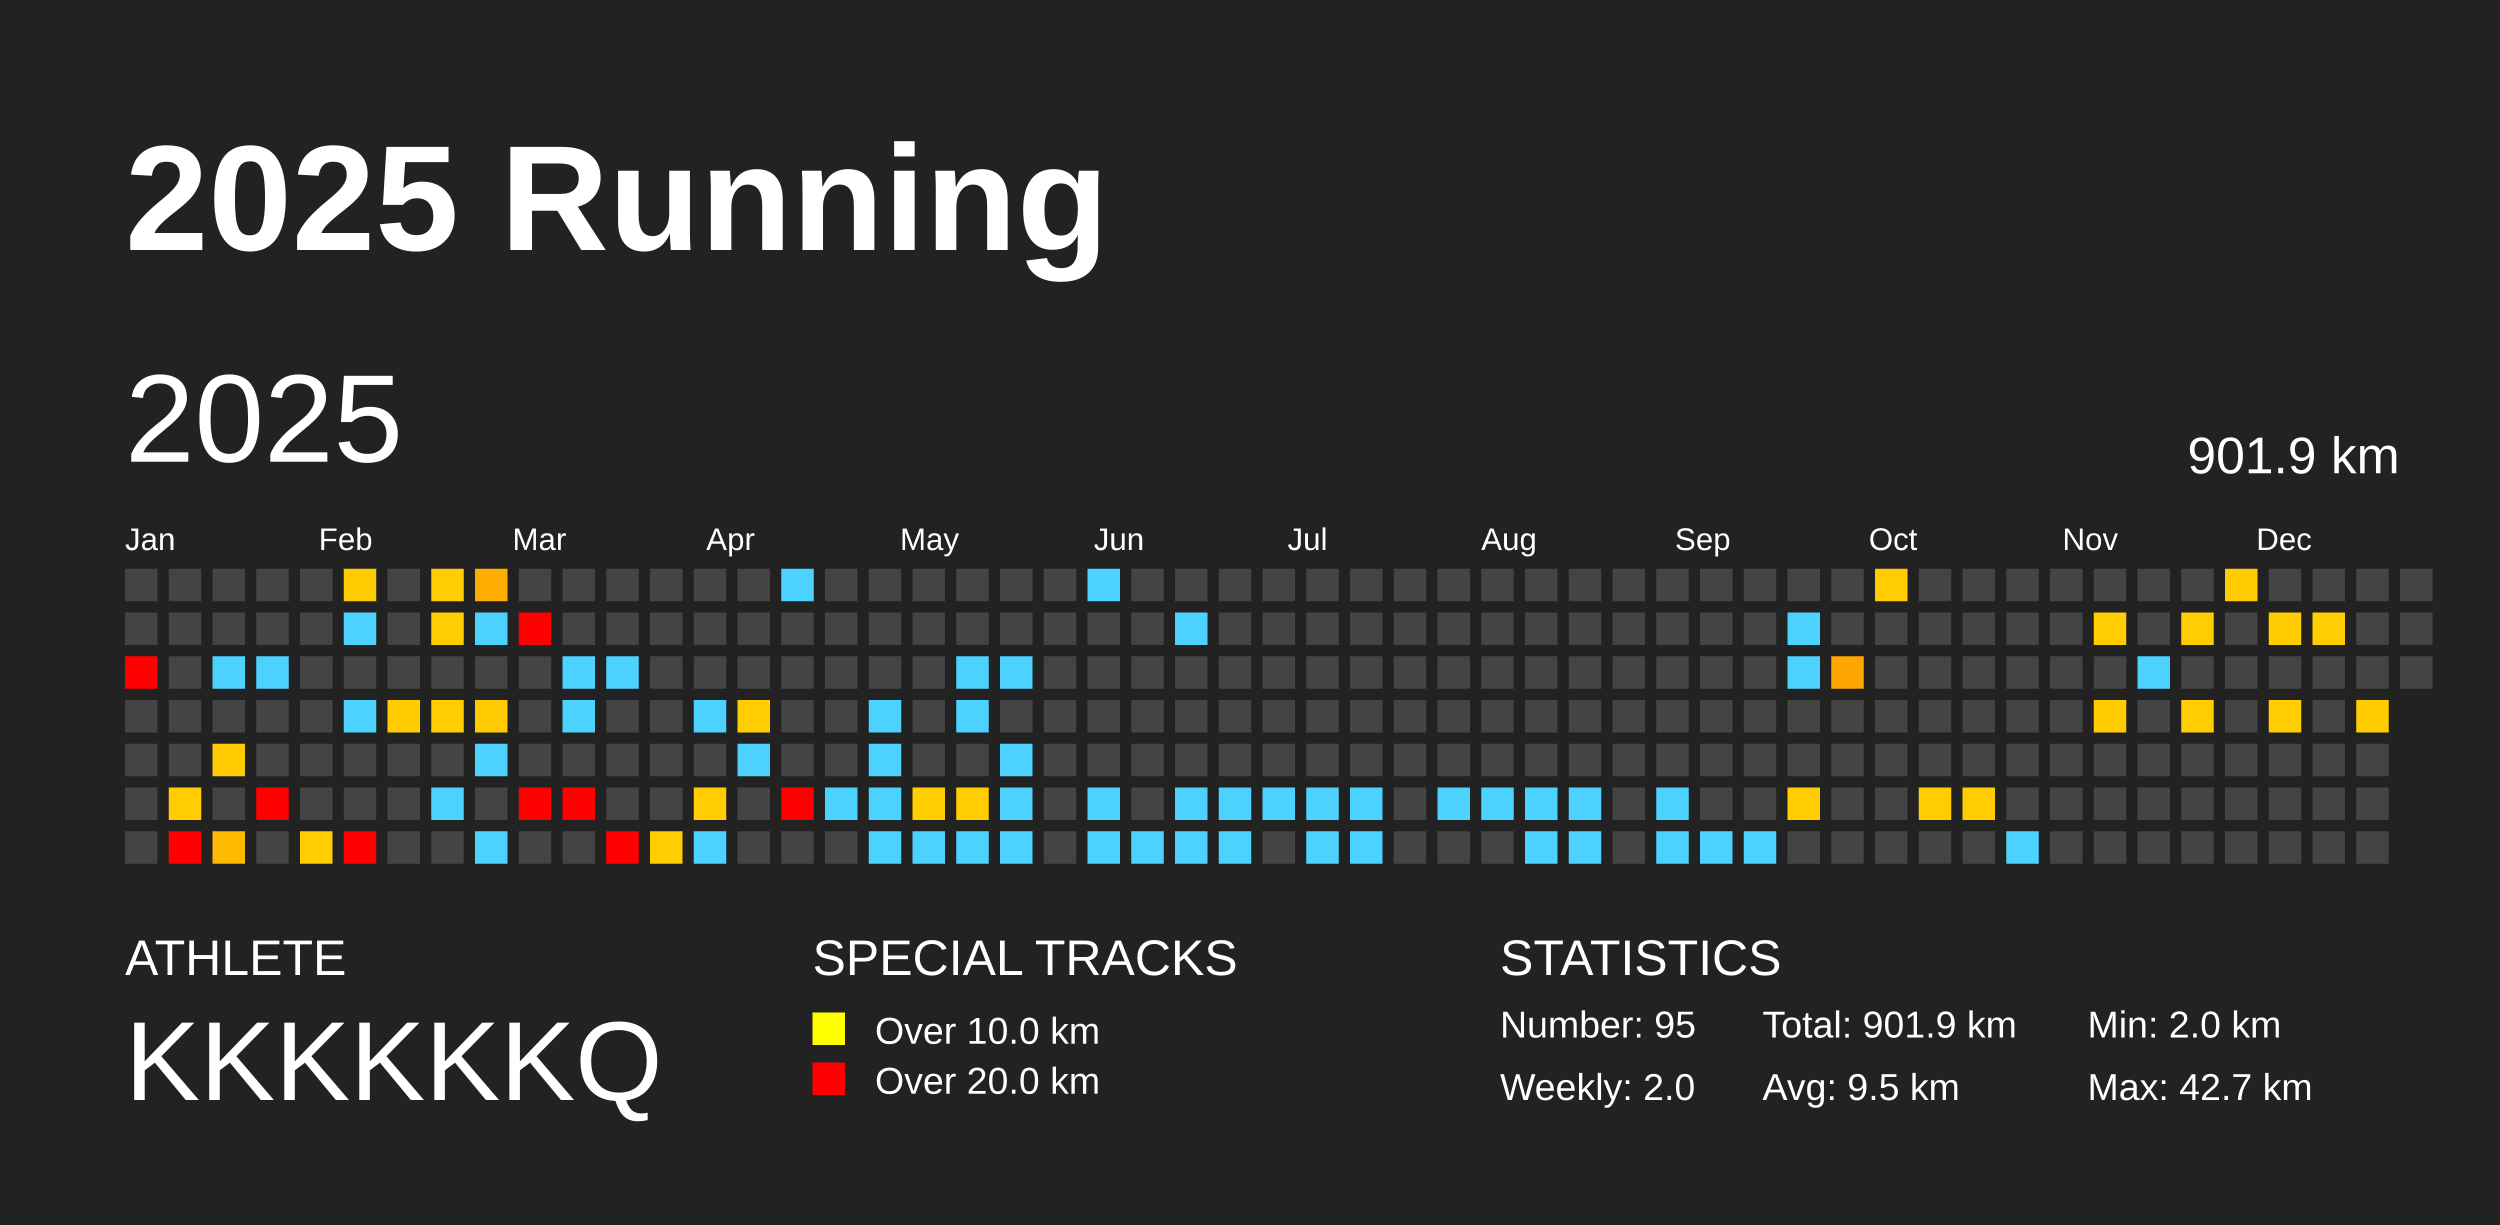
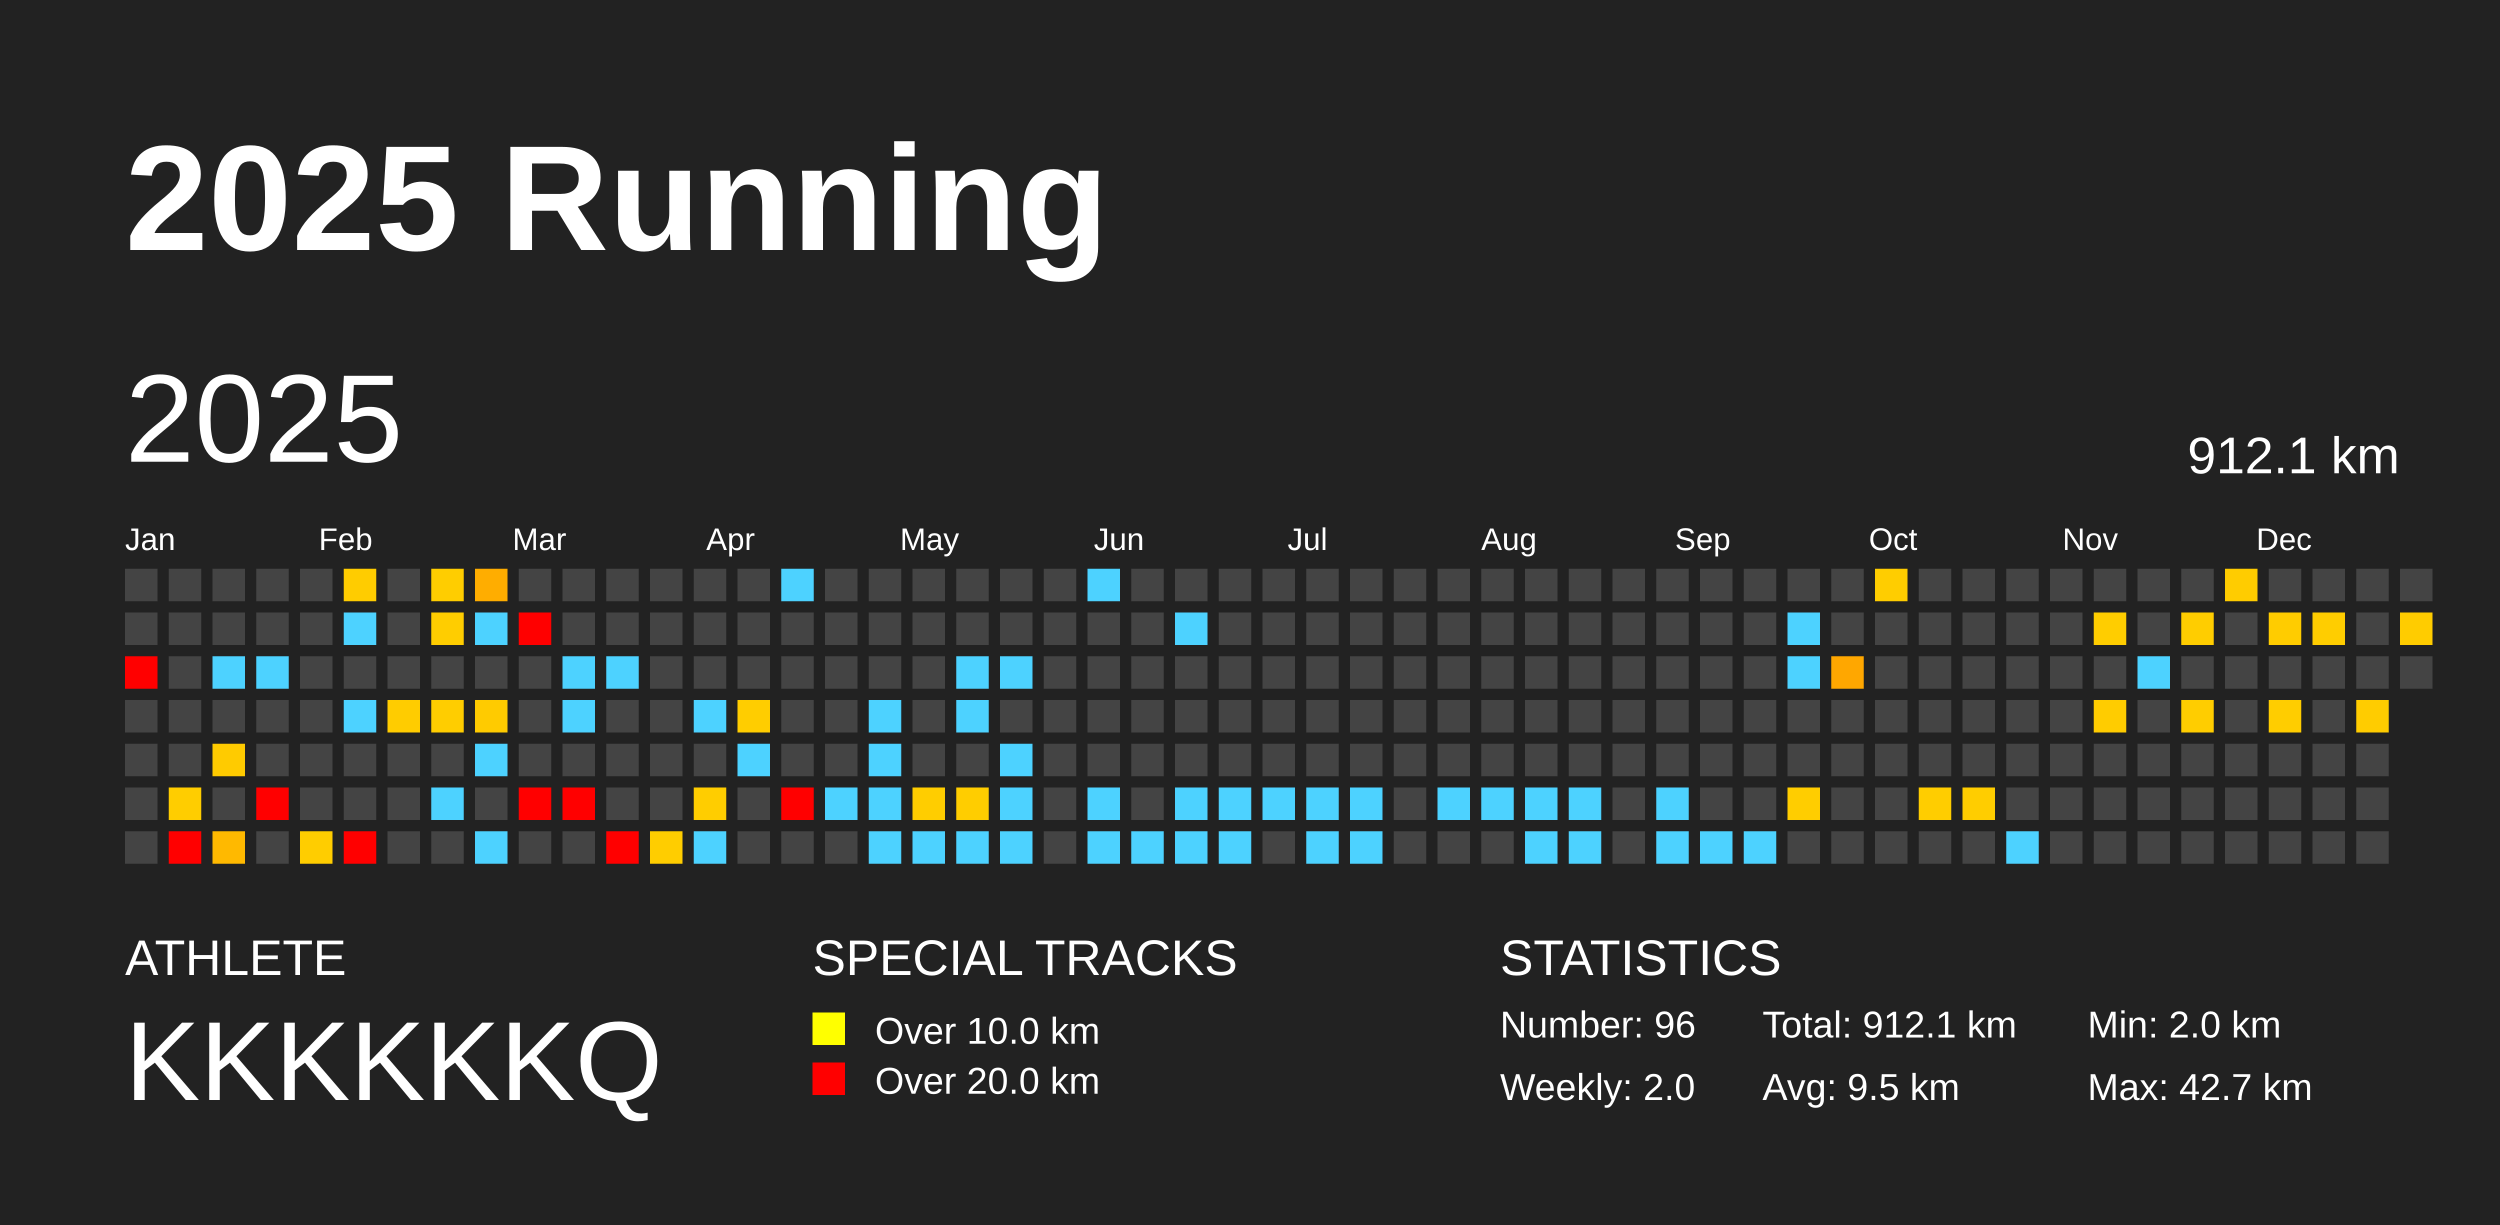
<svg xmlns="http://www.w3.org/2000/svg" baseProfile="full" height="98mm" version="1.1" viewBox="0,0,200,98" width="200mm">
  <defs />
  <rect fill="#222222" height="98" width="200" x="0" y="0" />
  <text fill="#FFFFFF" style="font-size:12px; font-family:Arial; font-weight:bold;" x="10" y="20">2025 Running</text>
  <text fill="#FFFFFF" style="font-size:4px; font-family:Arial" x="10" y="78">ATHLETE</text>
  <text fill="#FFFFFF" style="font-size:9px; font-family:Arial" x="10" y="88">KKKKKKQ</text>
  <text fill="#FFFFFF" style="font-size:4px; font-family:Arial" x="65" y="78">SPECIAL TRACKS</text>
  <rect fill="yellow" height="2.6" width="2.6" x="65" y="81" />
  <text fill="#FFFFFF" style="font-size:3px; font-family:Arial" x="70" y="83.5">Over 10.0 km</text>
  <rect fill="red" height="2.6" width="2.6" x="65" y="85" />
  <text fill="#FFFFFF" style="font-size:3px; font-family:Arial" x="70" y="87.5">Over 20.0 km</text>
  <text fill="#FFFFFF" style="font-size:4px; font-family:Arial" x="120" y="78">STATISTICS</text>
-   <text fill="#FFFFFF" style="font-size:3px; font-family:Arial" x="120" y="83">Number: 95</text>
+   <text fill="#FFFFFF" style="font-size:3px; font-family:Arial" x="120" y="83">Number: 96</text>
  <text fill="#FFFFFF" style="font-size:3px; font-family:Arial" x="120" y="88">Weekly: 2.0</text>
-   <text fill="#FFFFFF" style="font-size:3px; font-family:Arial" x="141" y="83">Total: 901.9 km</text>
+   <text fill="#FFFFFF" style="font-size:3px; font-family:Arial" x="141" y="83">Total: 912.1 km</text>
  <text fill="#FFFFFF" style="font-size:3px; font-family:Arial" x="141" y="88">Avg: 9.5 km</text>
  <text fill="#FFFFFF" style="font-size:3px; font-family:Arial" x="167" y="83">Min: 2.0 km</text>
  <text fill="#FFFFFF" style="font-size:3px; font-family:Arial" x="167" y="88">Max: 42.7 km</text>
  <text dominant-baseline="hanging" fill="#FFFFFF" style="font-size:10.0px; font-family:Arial;" x="10" y="30">2025</text>
-   <text dominant-baseline="hanging" fill="#FFFFFF" style="font-size:4.125px; font-family:Arial;" x="175" y="35">901.9 km</text>
+   <text dominant-baseline="hanging" fill="#FFFFFF" style="font-size:4.125px; font-family:Arial;" x="175" y="35">912.1 km</text>
  <text fill="#FFFFFF" style="font-size:2.5px; font-family:Arial" x="10.0" y="44">Jan</text>
  <text fill="#FFFFFF" style="font-size:2.5px; font-family:Arial" x="25.5" y="44">Feb</text>
  <text fill="#FFFFFF" style="font-size:2.5px; font-family:Arial" x="41.0" y="44">Mar</text>
  <text fill="#FFFFFF" style="font-size:2.5px; font-family:Arial" x="56.5" y="44">Apr</text>
  <text fill="#FFFFFF" style="font-size:2.5px; font-family:Arial" x="72.0" y="44">May</text>
  <text fill="#FFFFFF" style="font-size:2.5px; font-family:Arial" x="87.5" y="44">Jun</text>
  <text fill="#FFFFFF" style="font-size:2.5px; font-family:Arial" x="103.0" y="44">Jul</text>
  <text fill="#FFFFFF" style="font-size:2.5px; font-family:Arial" x="118.5" y="44">Aug</text>
  <text fill="#FFFFFF" style="font-size:2.5px; font-family:Arial" x="134.0" y="44">Sep</text>
  <text fill="#FFFFFF" style="font-size:2.5px; font-family:Arial" x="149.5" y="44">Oct</text>
  <text fill="#FFFFFF" style="font-size:2.5px; font-family:Arial" x="165.0" y="44">Nov</text>
  <text fill="#FFFFFF" style="font-size:2.5px; font-family:Arial" x="180.5" y="44">Dec</text>
  <rect fill="#444444" height="2.6" width="2.6" x="10.0" y="45.5" />
  <rect fill="#444444" height="2.6" width="2.6" x="10.0" y="49.0" />
  <rect fill="red" height="2.6" width="2.6" x="10.0" y="52.5" />
  <rect fill="#444444" height="2.6" width="2.6" x="10.0" y="56.0" />
  <rect fill="#444444" height="2.6" width="2.6" x="10.0" y="59.5" />
  <rect fill="#444444" height="2.6" width="2.6" x="10.0" y="63.0" />
  <rect fill="#444444" height="2.6" width="2.6" x="10.0" y="66.5" />
  <rect fill="#444444" height="2.6" width="2.6" x="13.5" y="45.5" />
  <rect fill="#444444" height="2.6" width="2.6" x="13.5" y="49.0" />
  <rect fill="#444444" height="2.6" width="2.6" x="13.5" y="52.5" />
  <rect fill="#444444" height="2.6" width="2.6" x="13.5" y="56.0" />
  <rect fill="#444444" height="2.6" width="2.6" x="13.5" y="59.5" />
  <rect fill="#ffcd00" height="2.6" width="2.6" x="13.5" y="63.0" />
  <rect fill="red" height="2.6" width="2.6" x="13.5" y="66.5" />
  <rect fill="#444444" height="2.6" width="2.6" x="17.0" y="45.5" />
  <rect fill="#444444" height="2.6" width="2.6" x="17.0" y="49.0" />
  <rect fill="#4dd2ff" height="2.6" width="2.6" x="17.0" y="52.5" />
  <rect fill="#444444" height="2.6" width="2.6" x="17.0" y="56.0" />
  <rect fill="#ffcb00" height="2.6" width="2.6" x="17.0" y="59.5" />
  <rect fill="#444444" height="2.6" width="2.6" x="17.0" y="63.0" />
  <rect fill="#ffb900" height="2.6" width="2.6" x="17.0" y="66.5" />
  <rect fill="#444444" height="2.6" width="2.6" x="20.5" y="45.5" />
  <rect fill="#444444" height="2.6" width="2.6" x="20.5" y="49.0" />
  <rect fill="#4dd2ff" height="2.6" width="2.6" x="20.5" y="52.5" />
  <rect fill="#444444" height="2.6" width="2.6" x="20.5" y="56.0" />
  <rect fill="#444444" height="2.6" width="2.6" x="20.5" y="59.5" />
  <rect fill="red" height="2.6" width="2.6" x="20.5" y="63.0" />
  <rect fill="#444444" height="2.6" width="2.6" x="20.5" y="66.5" />
  <rect fill="#444444" height="2.6" width="2.6" x="24.0" y="45.5" />
  <rect fill="#444444" height="2.6" width="2.6" x="24.0" y="49.0" />
  <rect fill="#444444" height="2.6" width="2.6" x="24.0" y="52.5" />
  <rect fill="#444444" height="2.6" width="2.6" x="24.0" y="56.0" />
  <rect fill="#444444" height="2.6" width="2.6" x="24.0" y="59.5" />
  <rect fill="#444444" height="2.6" width="2.6" x="24.0" y="63.0" />
  <rect fill="#ffcd00" height="2.6" width="2.6" x="24.0" y="66.5" />
  <rect fill="#ffcc00" height="2.6" width="2.6" x="27.5" y="45.5" />
  <rect fill="#4dd2ff" height="2.6" width="2.6" x="27.5" y="49.0" />
  <rect fill="#444444" height="2.6" width="2.6" x="27.5" y="52.5" />
  <rect fill="#4dd2ff" height="2.6" width="2.6" x="27.5" y="56.0" />
  <rect fill="#444444" height="2.6" width="2.6" x="27.5" y="59.5" />
  <rect fill="#444444" height="2.6" width="2.6" x="27.5" y="63.0" />
  <rect fill="red" height="2.6" width="2.6" x="27.5" y="66.5" />
  <rect fill="#444444" height="2.6" width="2.6" x="31.0" y="45.5" />
  <rect fill="#444444" height="2.6" width="2.6" x="31.0" y="49.0" />
  <rect fill="#444444" height="2.6" width="2.6" x="31.0" y="52.5" />
  <rect fill="#ffcc00" height="2.6" width="2.6" x="31.0" y="56.0" />
  <rect fill="#444444" height="2.6" width="2.6" x="31.0" y="59.5" />
  <rect fill="#444444" height="2.6" width="2.6" x="31.0" y="63.0" />
  <rect fill="#444444" height="2.6" width="2.6" x="31.0" y="66.5" />
  <rect fill="#ffcd00" height="2.6" width="2.6" x="34.5" y="45.5" />
  <rect fill="#ffcd00" height="2.6" width="2.6" x="34.5" y="49.0" />
  <rect fill="#444444" height="2.6" width="2.6" x="34.5" y="52.5" />
  <rect fill="#ffcd00" height="2.6" width="2.6" x="34.5" y="56.0" />
  <rect fill="#444444" height="2.6" width="2.6" x="34.5" y="59.5" />
  <rect fill="#4dd2ff" height="2.6" width="2.6" x="34.5" y="63.0" />
  <rect fill="#444444" height="2.6" width="2.6" x="34.5" y="66.5" />
  <rect fill="#ffad00" height="2.6" width="2.6" x="38.0" y="45.5" />
  <rect fill="#4dd2ff" height="2.6" width="2.6" x="38.0" y="49.0" />
  <rect fill="#444444" height="2.6" width="2.6" x="38.0" y="52.5" />
  <rect fill="#ffcb00" height="2.6" width="2.6" x="38.0" y="56.0" />
  <rect fill="#4dd2ff" height="2.6" width="2.6" x="38.0" y="59.5" />
  <rect fill="#444444" height="2.6" width="2.6" x="38.0" y="63.0" />
  <rect fill="#4dd2ff" height="2.6" width="2.6" x="38.0" y="66.5" />
  <rect fill="#444444" height="2.6" width="2.6" x="41.5" y="45.5" />
  <rect fill="red" height="2.6" width="2.6" x="41.5" y="49.0" />
  <rect fill="#444444" height="2.6" width="2.6" x="41.5" y="52.5" />
  <rect fill="#444444" height="2.6" width="2.6" x="41.5" y="56.0" />
  <rect fill="#444444" height="2.6" width="2.6" x="41.5" y="59.5" />
  <rect fill="red" height="2.6" width="2.6" x="41.5" y="63.0" />
  <rect fill="#444444" height="2.6" width="2.6" x="41.5" y="66.5" />
  <rect fill="#444444" height="2.6" width="2.6" x="45.0" y="45.5" />
  <rect fill="#444444" height="2.6" width="2.6" x="45.0" y="49.0" />
  <rect fill="#4dd2ff" height="2.6" width="2.6" x="45.0" y="52.5" />
  <rect fill="#4dd2ff" height="2.6" width="2.6" x="45.0" y="56.0" />
  <rect fill="#444444" height="2.6" width="2.6" x="45.0" y="59.5" />
  <rect fill="red" height="2.6" width="2.6" x="45.0" y="63.0" />
  <rect fill="#444444" height="2.6" width="2.6" x="45.0" y="66.5" />
  <rect fill="#444444" height="2.6" width="2.6" x="48.5" y="45.5" />
  <rect fill="#444444" height="2.6" width="2.6" x="48.5" y="49.0" />
  <rect fill="#4dd2ff" height="2.6" width="2.6" x="48.5" y="52.5" />
  <rect fill="#444444" height="2.6" width="2.6" x="48.5" y="56.0" />
  <rect fill="#444444" height="2.6" width="2.6" x="48.5" y="59.5" />
  <rect fill="#444444" height="2.6" width="2.6" x="48.5" y="63.0" />
  <rect fill="red" height="2.6" width="2.6" x="48.5" y="66.5" />
  <rect fill="#444444" height="2.6" width="2.6" x="52.0" y="45.5" />
  <rect fill="#444444" height="2.6" width="2.6" x="52.0" y="49.0" />
  <rect fill="#444444" height="2.6" width="2.6" x="52.0" y="52.5" />
  <rect fill="#444444" height="2.6" width="2.6" x="52.0" y="56.0" />
  <rect fill="#444444" height="2.6" width="2.6" x="52.0" y="59.5" />
  <rect fill="#444444" height="2.6" width="2.6" x="52.0" y="63.0" />
  <rect fill="#ffcd00" height="2.6" width="2.6" x="52.0" y="66.5" />
  <rect fill="#444444" height="2.6" width="2.6" x="55.5" y="45.5" />
  <rect fill="#444444" height="2.6" width="2.6" x="55.5" y="49.0" />
  <rect fill="#444444" height="2.6" width="2.6" x="55.5" y="52.5" />
  <rect fill="#4dd2ff" height="2.6" width="2.6" x="55.5" y="56.0" />
  <rect fill="#444444" height="2.6" width="2.6" x="55.5" y="59.5" />
  <rect fill="#ffcd00" height="2.6" width="2.6" x="55.5" y="63.0" />
  <rect fill="#4dd2ff" height="2.6" width="2.6" x="55.5" y="66.5" />
  <rect fill="#444444" height="2.6" width="2.6" x="59.0" y="45.5" />
  <rect fill="#444444" height="2.6" width="2.6" x="59.0" y="49.0" />
  <rect fill="#444444" height="2.6" width="2.6" x="59.0" y="52.5" />
  <rect fill="#ffcd00" height="2.6" width="2.6" x="59.0" y="56.0" />
  <rect fill="#4dd2ff" height="2.6" width="2.6" x="59.0" y="59.5" />
  <rect fill="#444444" height="2.6" width="2.6" x="59.0" y="63.0" />
  <rect fill="#444444" height="2.6" width="2.6" x="59.0" y="66.5" />
  <rect fill="#4dd2ff" height="2.6" width="2.6" x="62.5" y="45.5" />
  <rect fill="#444444" height="2.6" width="2.6" x="62.5" y="49.0" />
  <rect fill="#444444" height="2.6" width="2.6" x="62.5" y="52.5" />
  <rect fill="#444444" height="2.6" width="2.6" x="62.5" y="56.0" />
  <rect fill="#444444" height="2.6" width="2.6" x="62.5" y="59.5" />
  <rect fill="red" height="2.6" width="2.6" x="62.5" y="63.0" />
  <rect fill="#444444" height="2.6" width="2.6" x="62.5" y="66.5" />
  <rect fill="#444444" height="2.6" width="2.6" x="66.0" y="45.5" />
  <rect fill="#444444" height="2.6" width="2.6" x="66.0" y="49.0" />
  <rect fill="#444444" height="2.6" width="2.6" x="66.0" y="52.5" />
  <rect fill="#444444" height="2.6" width="2.6" x="66.0" y="56.0" />
  <rect fill="#444444" height="2.6" width="2.6" x="66.0" y="59.5" />
  <rect fill="#4dd2ff" height="2.6" width="2.6" x="66.0" y="63.0" />
  <rect fill="#444444" height="2.6" width="2.6" x="66.0" y="66.5" />
  <rect fill="#444444" height="2.6" width="2.6" x="69.5" y="45.5" />
  <rect fill="#444444" height="2.6" width="2.6" x="69.5" y="49.0" />
  <rect fill="#444444" height="2.6" width="2.6" x="69.5" y="52.5" />
  <rect fill="#4dd2ff" height="2.6" width="2.6" x="69.5" y="56.0" />
  <rect fill="#4dd2ff" height="2.6" width="2.6" x="69.5" y="59.5" />
  <rect fill="#4dd2ff" height="2.6" width="2.6" x="69.5" y="63.0" />
  <rect fill="#4dd2ff" height="2.6" width="2.6" x="69.5" y="66.5" />
  <rect fill="#444444" height="2.6" width="2.6" x="73.0" y="45.5" />
  <rect fill="#444444" height="2.6" width="2.6" x="73.0" y="49.0" />
  <rect fill="#444444" height="2.6" width="2.6" x="73.0" y="52.5" />
  <rect fill="#444444" height="2.6" width="2.6" x="73.0" y="56.0" />
  <rect fill="#444444" height="2.6" width="2.6" x="73.0" y="59.5" />
  <rect fill="#ffcd00" height="2.6" width="2.6" x="73.0" y="63.0" />
  <rect fill="#4dd2ff" height="2.6" width="2.6" x="73.0" y="66.5" />
  <rect fill="#444444" height="2.6" width="2.6" x="76.5" y="45.5" />
  <rect fill="#444444" height="2.6" width="2.6" x="76.5" y="49.0" />
  <rect fill="#4dd2ff" height="2.6" width="2.6" x="76.5" y="52.5" />
  <rect fill="#4dd2ff" height="2.6" width="2.6" x="76.5" y="56.0" />
  <rect fill="#444444" height="2.6" width="2.6" x="76.5" y="59.5" />
  <rect fill="#ffcd00" height="2.6" width="2.6" x="76.5" y="63.0" />
  <rect fill="#4dd2ff" height="2.6" width="2.6" x="76.5" y="66.5" />
  <rect fill="#444444" height="2.6" width="2.6" x="80.0" y="45.5" />
  <rect fill="#444444" height="2.6" width="2.6" x="80.0" y="49.0" />
  <rect fill="#4dd2ff" height="2.6" width="2.6" x="80.0" y="52.5" />
  <rect fill="#444444" height="2.6" width="2.6" x="80.0" y="56.0" />
  <rect fill="#4dd2ff" height="2.6" width="2.6" x="80.0" y="59.5" />
  <rect fill="#4dd2ff" height="2.6" width="2.6" x="80.0" y="63.0" />
  <rect fill="#4dd2ff" height="2.6" width="2.6" x="80.0" y="66.5" />
  <rect fill="#444444" height="2.6" width="2.6" x="83.5" y="45.5" />
  <rect fill="#444444" height="2.6" width="2.6" x="83.5" y="49.0" />
  <rect fill="#444444" height="2.6" width="2.6" x="83.5" y="52.5" />
  <rect fill="#444444" height="2.6" width="2.6" x="83.5" y="56.0" />
  <rect fill="#444444" height="2.6" width="2.6" x="83.5" y="59.5" />
  <rect fill="#444444" height="2.6" width="2.6" x="83.5" y="63.0" />
  <rect fill="#444444" height="2.6" width="2.6" x="83.5" y="66.5" />
  <rect fill="#4dd2ff" height="2.6" width="2.6" x="87.0" y="45.5" />
  <rect fill="#444444" height="2.6" width="2.6" x="87.0" y="49.0" />
  <rect fill="#444444" height="2.6" width="2.6" x="87.0" y="52.5" />
  <rect fill="#444444" height="2.6" width="2.6" x="87.0" y="56.0" />
  <rect fill="#444444" height="2.6" width="2.6" x="87.0" y="59.5" />
  <rect fill="#4dd2ff" height="2.6" width="2.6" x="87.0" y="63.0" />
  <rect fill="#4dd2ff" height="2.6" width="2.6" x="87.0" y="66.5" />
  <rect fill="#444444" height="2.6" width="2.6" x="90.5" y="45.5" />
  <rect fill="#444444" height="2.6" width="2.6" x="90.5" y="49.0" />
  <rect fill="#444444" height="2.6" width="2.6" x="90.5" y="52.5" />
  <rect fill="#444444" height="2.6" width="2.6" x="90.5" y="56.0" />
  <rect fill="#444444" height="2.6" width="2.6" x="90.5" y="59.5" />
  <rect fill="#444444" height="2.6" width="2.6" x="90.5" y="63.0" />
  <rect fill="#4dd2ff" height="2.6" width="2.6" x="90.5" y="66.5" />
  <rect fill="#444444" height="2.6" width="2.6" x="94.0" y="45.5" />
  <rect fill="#4dd2ff" height="2.6" width="2.6" x="94.0" y="49.0" />
  <rect fill="#444444" height="2.6" width="2.6" x="94.0" y="52.5" />
  <rect fill="#444444" height="2.6" width="2.6" x="94.0" y="56.0" />
  <rect fill="#444444" height="2.6" width="2.6" x="94.0" y="59.5" />
  <rect fill="#4dd2ff" height="2.6" width="2.6" x="94.0" y="63.0" />
  <rect fill="#4dd2ff" height="2.6" width="2.6" x="94.0" y="66.5" />
  <rect fill="#444444" height="2.6" width="2.6" x="97.5" y="45.5" />
  <rect fill="#444444" height="2.6" width="2.6" x="97.5" y="49.0" />
  <rect fill="#444444" height="2.6" width="2.6" x="97.5" y="52.5" />
  <rect fill="#444444" height="2.6" width="2.6" x="97.5" y="56.0" />
  <rect fill="#444444" height="2.6" width="2.6" x="97.5" y="59.5" />
  <rect fill="#4dd2ff" height="2.6" width="2.6" x="97.5" y="63.0" />
  <rect fill="#4dd2ff" height="2.6" width="2.6" x="97.5" y="66.5" />
  <rect fill="#444444" height="2.6" width="2.6" x="101.0" y="45.5" />
  <rect fill="#444444" height="2.6" width="2.6" x="101.0" y="49.0" />
  <rect fill="#444444" height="2.6" width="2.6" x="101.0" y="52.5" />
  <rect fill="#444444" height="2.6" width="2.6" x="101.0" y="56.0" />
  <rect fill="#444444" height="2.6" width="2.6" x="101.0" y="59.5" />
  <rect fill="#4dd2ff" height="2.6" width="2.6" x="101.0" y="63.0" />
  <rect fill="#444444" height="2.6" width="2.6" x="101.0" y="66.5" />
  <rect fill="#444444" height="2.6" width="2.6" x="104.5" y="45.5" />
  <rect fill="#444444" height="2.6" width="2.6" x="104.5" y="49.0" />
  <rect fill="#444444" height="2.6" width="2.6" x="104.5" y="52.5" />
  <rect fill="#444444" height="2.6" width="2.6" x="104.5" y="56.0" />
  <rect fill="#444444" height="2.6" width="2.6" x="104.5" y="59.5" />
  <rect fill="#4dd2ff" height="2.6" width="2.6" x="104.5" y="63.0" />
  <rect fill="#4dd2ff" height="2.6" width="2.6" x="104.5" y="66.5" />
  <rect fill="#444444" height="2.6" width="2.6" x="108.0" y="45.5" />
  <rect fill="#444444" height="2.6" width="2.6" x="108.0" y="49.0" />
  <rect fill="#444444" height="2.6" width="2.6" x="108.0" y="52.5" />
  <rect fill="#444444" height="2.6" width="2.6" x="108.0" y="56.0" />
  <rect fill="#444444" height="2.6" width="2.6" x="108.0" y="59.5" />
  <rect fill="#4dd2ff" height="2.6" width="2.6" x="108.0" y="63.0" />
  <rect fill="#4dd2ff" height="2.6" width="2.6" x="108.0" y="66.5" />
  <rect fill="#444444" height="2.6" width="2.6" x="111.5" y="45.5" />
  <rect fill="#444444" height="2.6" width="2.6" x="111.5" y="49.0" />
  <rect fill="#444444" height="2.6" width="2.6" x="111.5" y="52.5" />
  <rect fill="#444444" height="2.6" width="2.6" x="111.5" y="56.0" />
  <rect fill="#444444" height="2.6" width="2.6" x="111.5" y="59.5" />
  <rect fill="#444444" height="2.6" width="2.6" x="111.5" y="63.0" />
  <rect fill="#444444" height="2.6" width="2.6" x="111.5" y="66.5" />
  <rect fill="#444444" height="2.6" width="2.6" x="115.0" y="45.5" />
  <rect fill="#444444" height="2.6" width="2.6" x="115.0" y="49.0" />
  <rect fill="#444444" height="2.6" width="2.6" x="115.0" y="52.5" />
  <rect fill="#444444" height="2.6" width="2.6" x="115.0" y="56.0" />
  <rect fill="#444444" height="2.6" width="2.6" x="115.0" y="59.5" />
  <rect fill="#4dd2ff" height="2.6" width="2.6" x="115.0" y="63.0" />
  <rect fill="#444444" height="2.6" width="2.6" x="115.0" y="66.5" />
  <rect fill="#444444" height="2.6" width="2.6" x="118.5" y="45.5" />
  <rect fill="#444444" height="2.6" width="2.6" x="118.5" y="49.0" />
  <rect fill="#444444" height="2.6" width="2.6" x="118.5" y="52.5" />
  <rect fill="#444444" height="2.6" width="2.6" x="118.5" y="56.0" />
  <rect fill="#444444" height="2.6" width="2.6" x="118.5" y="59.5" />
  <rect fill="#4dd2ff" height="2.6" width="2.6" x="118.5" y="63.0" />
  <rect fill="#444444" height="2.6" width="2.6" x="118.5" y="66.5" />
  <rect fill="#444444" height="2.6" width="2.6" x="122.0" y="45.5" />
  <rect fill="#444444" height="2.6" width="2.6" x="122.0" y="49.0" />
  <rect fill="#444444" height="2.6" width="2.6" x="122.0" y="52.5" />
  <rect fill="#444444" height="2.6" width="2.6" x="122.0" y="56.0" />
  <rect fill="#444444" height="2.6" width="2.6" x="122.0" y="59.5" />
  <rect fill="#4dd2ff" height="2.6" width="2.6" x="122.0" y="63.0" />
  <rect fill="#4dd2ff" height="2.6" width="2.6" x="122.0" y="66.5" />
  <rect fill="#444444" height="2.6" width="2.6" x="125.5" y="45.5" />
  <rect fill="#444444" height="2.6" width="2.6" x="125.5" y="49.0" />
  <rect fill="#444444" height="2.6" width="2.6" x="125.5" y="52.5" />
  <rect fill="#444444" height="2.6" width="2.6" x="125.5" y="56.0" />
  <rect fill="#444444" height="2.6" width="2.6" x="125.5" y="59.5" />
  <rect fill="#4dd2ff" height="2.6" width="2.6" x="125.5" y="63.0" />
  <rect fill="#4dd2ff" height="2.6" width="2.6" x="125.5" y="66.5" />
  <rect fill="#444444" height="2.6" width="2.6" x="129.0" y="45.5" />
  <rect fill="#444444" height="2.6" width="2.6" x="129.0" y="49.0" />
  <rect fill="#444444" height="2.6" width="2.6" x="129.0" y="52.5" />
  <rect fill="#444444" height="2.6" width="2.6" x="129.0" y="56.0" />
  <rect fill="#444444" height="2.6" width="2.6" x="129.0" y="59.5" />
  <rect fill="#444444" height="2.6" width="2.6" x="129.0" y="63.0" />
  <rect fill="#444444" height="2.6" width="2.6" x="129.0" y="66.5" />
  <rect fill="#444444" height="2.6" width="2.6" x="132.5" y="45.5" />
  <rect fill="#444444" height="2.6" width="2.6" x="132.5" y="49.0" />
  <rect fill="#444444" height="2.6" width="2.6" x="132.5" y="52.5" />
  <rect fill="#444444" height="2.6" width="2.6" x="132.5" y="56.0" />
  <rect fill="#444444" height="2.6" width="2.6" x="132.5" y="59.5" />
  <rect fill="#4dd2ff" height="2.6" width="2.6" x="132.5" y="63.0" />
  <rect fill="#4dd2ff" height="2.6" width="2.6" x="132.5" y="66.5" />
  <rect fill="#444444" height="2.6" width="2.6" x="136.0" y="45.5" />
  <rect fill="#444444" height="2.6" width="2.6" x="136.0" y="49.0" />
  <rect fill="#444444" height="2.6" width="2.6" x="136.0" y="52.5" />
  <rect fill="#444444" height="2.6" width="2.6" x="136.0" y="56.0" />
  <rect fill="#444444" height="2.6" width="2.6" x="136.0" y="59.5" />
  <rect fill="#444444" height="2.6" width="2.6" x="136.0" y="63.0" />
  <rect fill="#4dd2ff" height="2.6" width="2.6" x="136.0" y="66.5" />
  <rect fill="#444444" height="2.6" width="2.6" x="139.5" y="45.5" />
  <rect fill="#444444" height="2.6" width="2.6" x="139.5" y="49.0" />
  <rect fill="#444444" height="2.6" width="2.6" x="139.5" y="52.5" />
  <rect fill="#444444" height="2.6" width="2.6" x="139.5" y="56.0" />
  <rect fill="#444444" height="2.6" width="2.6" x="139.5" y="59.5" />
  <rect fill="#444444" height="2.6" width="2.6" x="139.5" y="63.0" />
  <rect fill="#4dd2ff" height="2.6" width="2.6" x="139.5" y="66.5" />
  <rect fill="#444444" height="2.6" width="2.6" x="143.0" y="45.5" />
  <rect fill="#4dd2ff" height="2.6" width="2.6" x="143.0" y="49.0" />
  <rect fill="#4dd2ff" height="2.6" width="2.6" x="143.0" y="52.5" />
  <rect fill="#444444" height="2.6" width="2.6" x="143.0" y="56.0" />
  <rect fill="#444444" height="2.6" width="2.6" x="143.0" y="59.5" />
  <rect fill="#ffcd00" height="2.6" width="2.6" x="143.0" y="63.0" />
  <rect fill="#444444" height="2.6" width="2.6" x="143.0" y="66.5" />
  <rect fill="#444444" height="2.6" width="2.6" x="146.5" y="45.5" />
  <rect fill="#444444" height="2.6" width="2.6" x="146.5" y="49.0" />
  <rect fill="#ffa700" height="2.6" width="2.6" x="146.5" y="52.5" />
  <rect fill="#444444" height="2.6" width="2.6" x="146.5" y="56.0" />
  <rect fill="#444444" height="2.6" width="2.6" x="146.5" y="59.5" />
  <rect fill="#444444" height="2.6" width="2.6" x="146.5" y="63.0" />
  <rect fill="#444444" height="2.6" width="2.6" x="146.5" y="66.5" />
  <rect fill="#ffcd00" height="2.6" width="2.6" x="150.0" y="45.5" />
  <rect fill="#444444" height="2.6" width="2.6" x="150.0" y="49.0" />
  <rect fill="#444444" height="2.6" width="2.6" x="150.0" y="52.5" />
  <rect fill="#444444" height="2.6" width="2.6" x="150.0" y="56.0" />
  <rect fill="#444444" height="2.6" width="2.6" x="150.0" y="59.5" />
  <rect fill="#444444" height="2.6" width="2.6" x="150.0" y="63.0" />
  <rect fill="#444444" height="2.6" width="2.6" x="150.0" y="66.5" />
  <rect fill="#444444" height="2.6" width="2.6" x="153.5" y="45.5" />
  <rect fill="#444444" height="2.6" width="2.6" x="153.5" y="49.0" />
  <rect fill="#444444" height="2.6" width="2.6" x="153.5" y="52.5" />
  <rect fill="#444444" height="2.6" width="2.6" x="153.5" y="56.0" />
  <rect fill="#444444" height="2.6" width="2.6" x="153.5" y="59.5" />
  <rect fill="#ffcd00" height="2.6" width="2.6" x="153.5" y="63.0" />
  <rect fill="#444444" height="2.6" width="2.6" x="153.5" y="66.5" />
  <rect fill="#444444" height="2.6" width="2.6" x="157.0" y="45.5" />
  <rect fill="#444444" height="2.6" width="2.6" x="157.0" y="49.0" />
  <rect fill="#444444" height="2.6" width="2.6" x="157.0" y="52.5" />
  <rect fill="#444444" height="2.6" width="2.6" x="157.0" y="56.0" />
  <rect fill="#444444" height="2.6" width="2.6" x="157.0" y="59.5" />
  <rect fill="#ffcd00" height="2.6" width="2.6" x="157.0" y="63.0" />
  <rect fill="#444444" height="2.6" width="2.6" x="157.0" y="66.5" />
  <rect fill="#444444" height="2.6" width="2.6" x="160.5" y="45.5" />
  <rect fill="#444444" height="2.6" width="2.6" x="160.5" y="49.0" />
  <rect fill="#444444" height="2.6" width="2.6" x="160.5" y="52.5" />
  <rect fill="#444444" height="2.6" width="2.6" x="160.5" y="56.0" />
  <rect fill="#444444" height="2.6" width="2.6" x="160.5" y="59.5" />
  <rect fill="#444444" height="2.6" width="2.6" x="160.5" y="63.0" />
  <rect fill="#4dd2ff" height="2.6" width="2.6" x="160.5" y="66.5" />
  <rect fill="#444444" height="2.6" width="2.6" x="164.0" y="45.5" />
  <rect fill="#444444" height="2.6" width="2.6" x="164.0" y="49.0" />
  <rect fill="#444444" height="2.6" width="2.6" x="164.0" y="52.5" />
  <rect fill="#444444" height="2.6" width="2.6" x="164.0" y="56.0" />
  <rect fill="#444444" height="2.6" width="2.6" x="164.0" y="59.5" />
  <rect fill="#444444" height="2.6" width="2.6" x="164.0" y="63.0" />
  <rect fill="#444444" height="2.6" width="2.6" x="164.0" y="66.5" />
  <rect fill="#444444" height="2.6" width="2.6" x="167.5" y="45.5" />
  <rect fill="#ffcd00" height="2.6" width="2.6" x="167.5" y="49.0" />
  <rect fill="#444444" height="2.6" width="2.6" x="167.5" y="52.5" />
  <rect fill="#ffcc00" height="2.6" width="2.6" x="167.5" y="56.0" />
  <rect fill="#444444" height="2.6" width="2.6" x="167.5" y="59.5" />
  <rect fill="#444444" height="2.6" width="2.6" x="167.5" y="63.0" />
  <rect fill="#444444" height="2.6" width="2.6" x="167.5" y="66.5" />
  <rect fill="#444444" height="2.6" width="2.6" x="171.0" y="45.5" />
  <rect fill="#444444" height="2.6" width="2.6" x="171.0" y="49.0" />
  <rect fill="#4dd2ff" height="2.6" width="2.6" x="171.0" y="52.5" />
  <rect fill="#444444" height="2.6" width="2.6" x="171.0" y="56.0" />
  <rect fill="#444444" height="2.6" width="2.6" x="171.0" y="59.5" />
  <rect fill="#444444" height="2.6" width="2.6" x="171.0" y="63.0" />
  <rect fill="#444444" height="2.6" width="2.6" x="171.0" y="66.5" />
  <rect fill="#444444" height="2.6" width="2.6" x="174.5" y="45.5" />
  <rect fill="#ffcd00" height="2.6" width="2.6" x="174.5" y="49.0" />
  <rect fill="#444444" height="2.6" width="2.6" x="174.5" y="52.5" />
  <rect fill="#ffcd00" height="2.6" width="2.6" x="174.5" y="56.0" />
  <rect fill="#444444" height="2.6" width="2.6" x="174.5" y="59.5" />
  <rect fill="#444444" height="2.6" width="2.6" x="174.5" y="63.0" />
  <rect fill="#444444" height="2.6" width="2.6" x="174.5" y="66.5" />
  <rect fill="#ffcc00" height="2.6" width="2.6" x="178.0" y="45.5" />
  <rect fill="#444444" height="2.6" width="2.6" x="178.0" y="49.0" />
  <rect fill="#444444" height="2.6" width="2.6" x="178.0" y="52.5" />
  <rect fill="#444444" height="2.6" width="2.6" x="178.0" y="56.0" />
  <rect fill="#444444" height="2.6" width="2.6" x="178.0" y="59.5" />
  <rect fill="#444444" height="2.6" width="2.6" x="178.0" y="63.0" />
  <rect fill="#444444" height="2.6" width="2.6" x="178.0" y="66.5" />
  <rect fill="#444444" height="2.6" width="2.6" x="181.5" y="45.5" />
  <rect fill="#ffcc00" height="2.6" width="2.6" x="181.5" y="49.0" />
  <rect fill="#444444" height="2.6" width="2.6" x="181.5" y="52.5" />
  <rect fill="#ffcd00" height="2.6" width="2.6" x="181.5" y="56.0" />
  <rect fill="#444444" height="2.6" width="2.6" x="181.5" y="59.5" />
  <rect fill="#444444" height="2.6" width="2.6" x="181.5" y="63.0" />
  <rect fill="#444444" height="2.6" width="2.6" x="181.5" y="66.5" />
  <rect fill="#444444" height="2.6" width="2.6" x="185.0" y="45.5" />
  <rect fill="#ffcd00" height="2.6" width="2.6" x="185.0" y="49.0" />
  <rect fill="#444444" height="2.6" width="2.6" x="185.0" y="52.5" />
  <rect fill="#444444" height="2.6" width="2.6" x="185.0" y="56.0" />
  <rect fill="#444444" height="2.6" width="2.6" x="185.0" y="59.5" />
  <rect fill="#444444" height="2.6" width="2.6" x="185.0" y="63.0" />
  <rect fill="#444444" height="2.6" width="2.6" x="185.0" y="66.5" />
  <rect fill="#444444" height="2.6" width="2.6" x="188.5" y="45.5" />
  <rect fill="#444444" height="2.6" width="2.6" x="188.5" y="49.0" />
  <rect fill="#444444" height="2.6" width="2.6" x="188.5" y="52.5" />
  <rect fill="#ffcc00" height="2.6" width="2.6" x="188.5" y="56.0" />
  <rect fill="#444444" height="2.6" width="2.6" x="188.5" y="59.5" />
  <rect fill="#444444" height="2.6" width="2.6" x="188.5" y="63.0" />
  <rect fill="#444444" height="2.6" width="2.6" x="188.5" y="66.5" />
  <rect fill="#444444" height="2.6" width="2.6" x="192.0" y="45.5" />
-   <rect fill="#444444" height="2.6" width="2.6" x="192.0" y="49.0" />
+   <rect fill="#ffcc00" height="2.6" width="2.6" x="192.0" y="49.0" />
  <rect fill="#444444" height="2.6" width="2.6" x="192.0" y="52.5" />
</svg>
